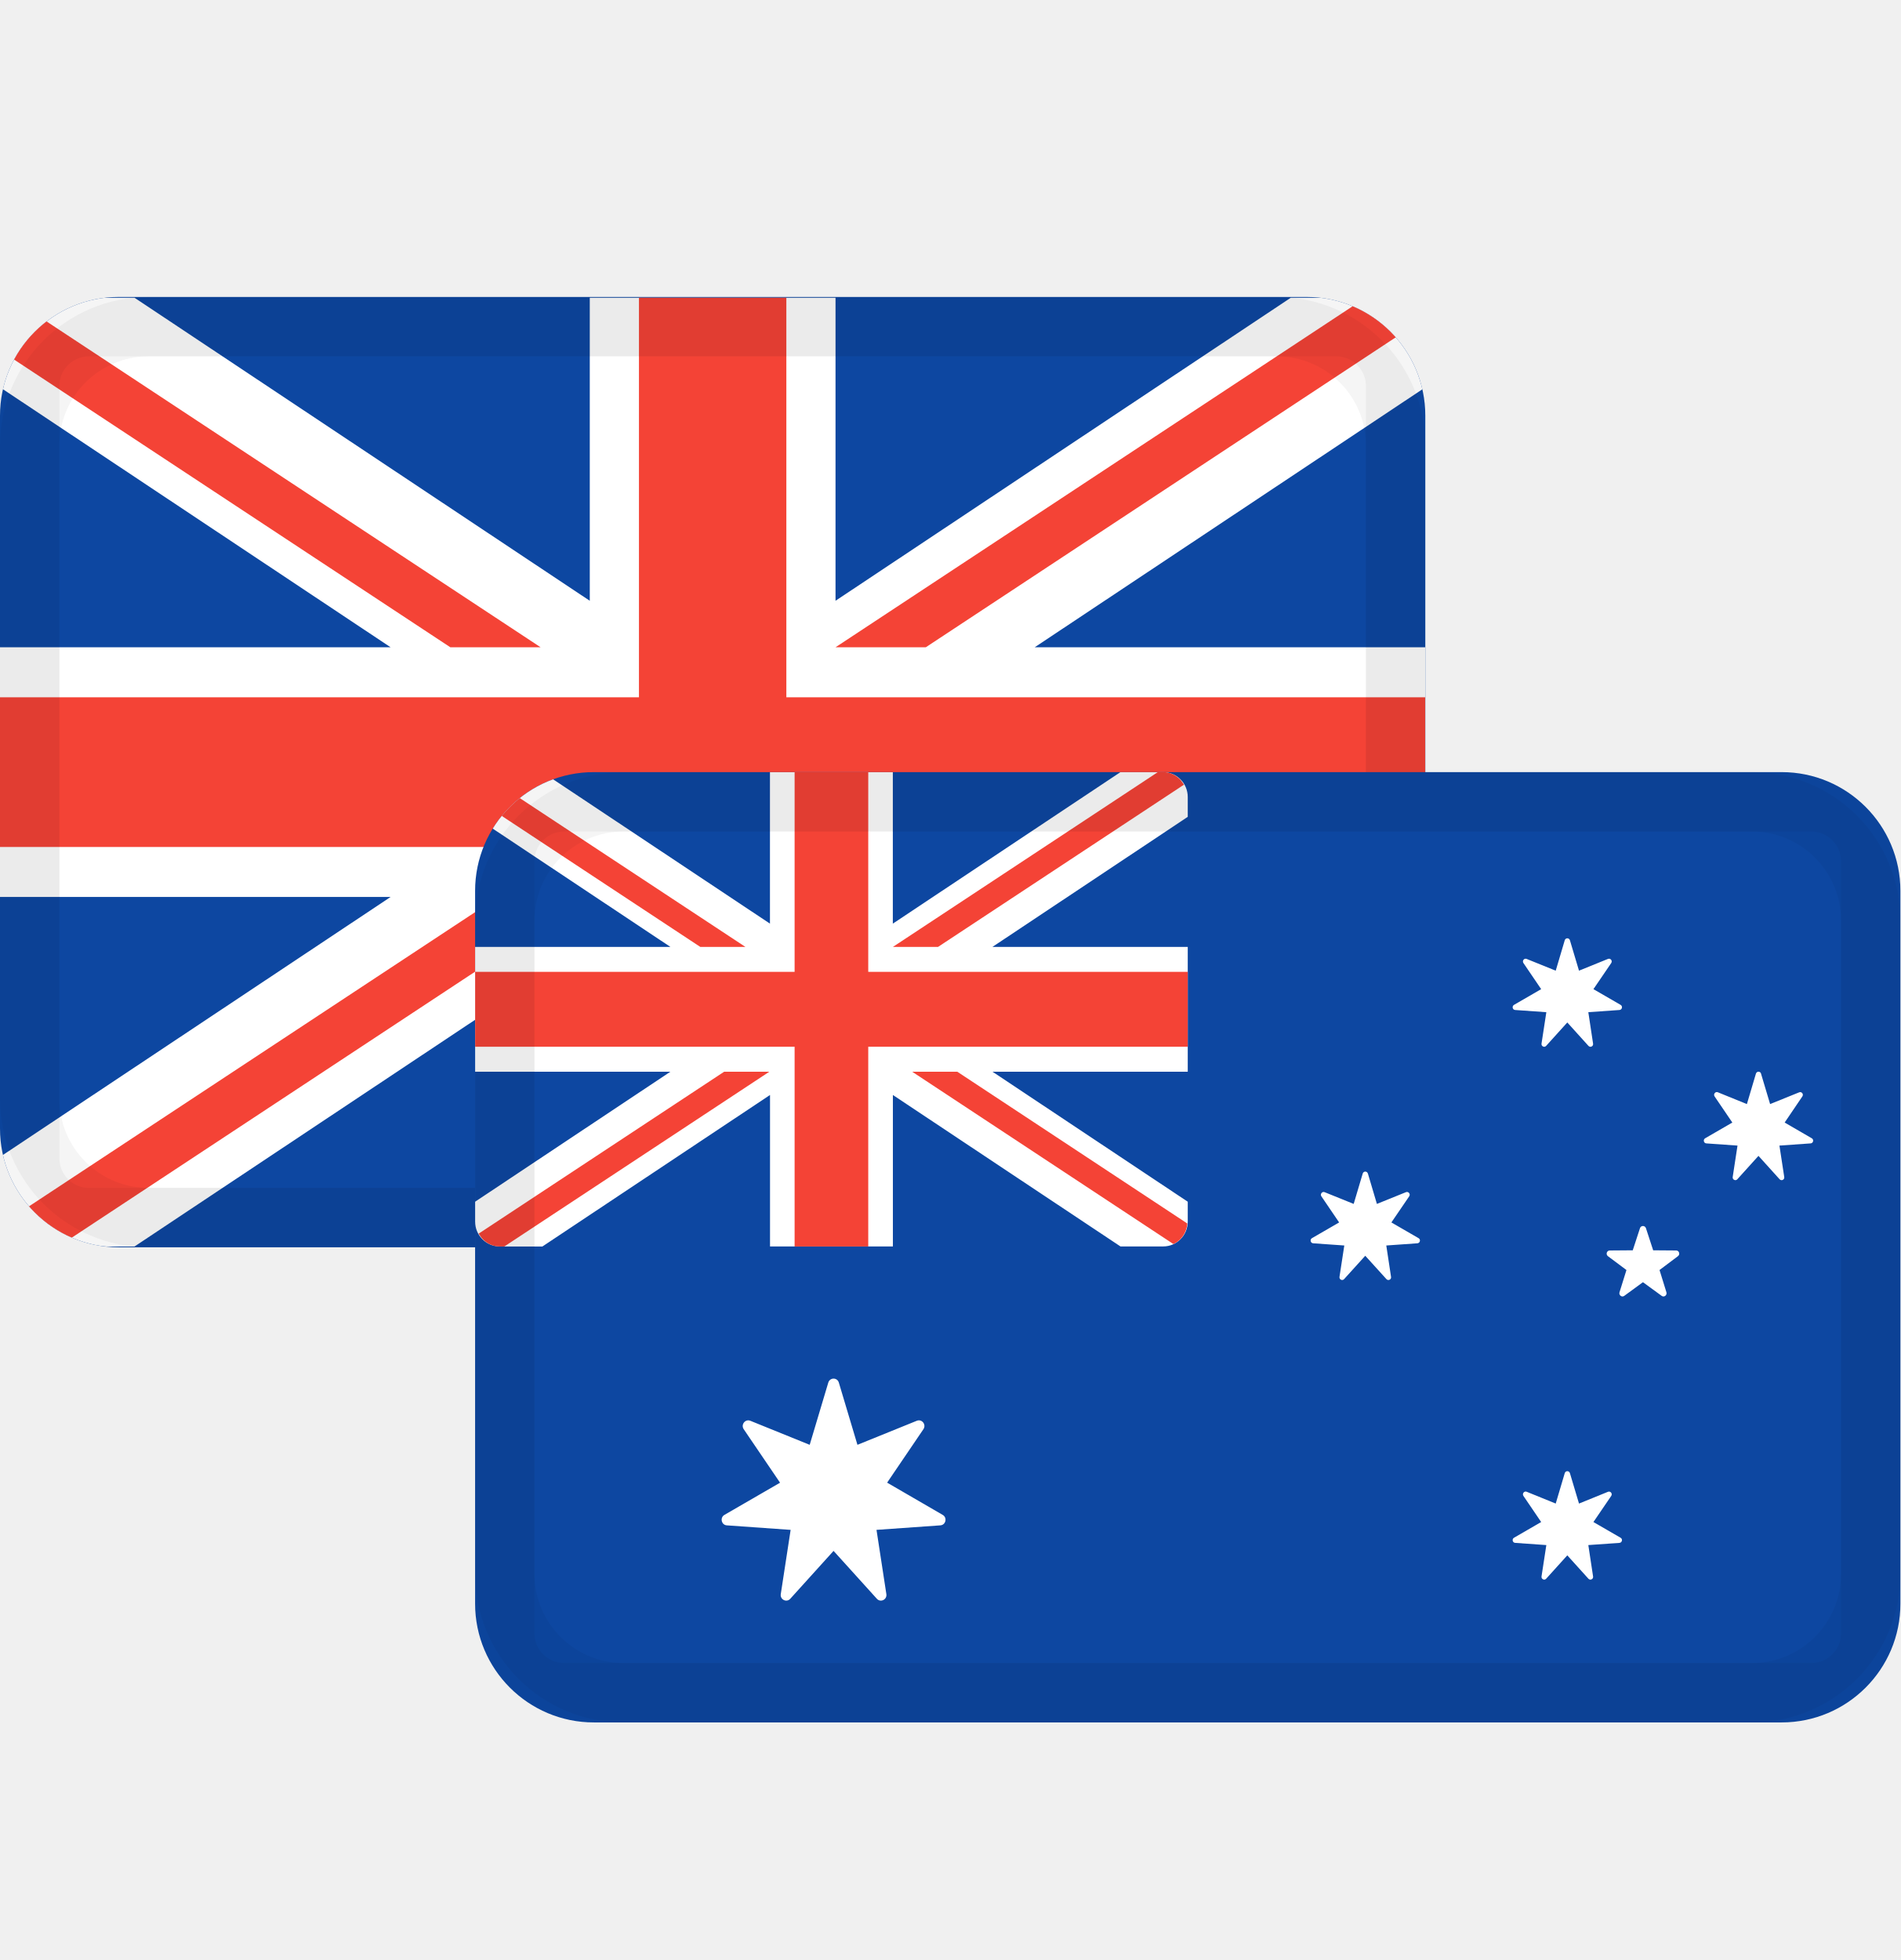
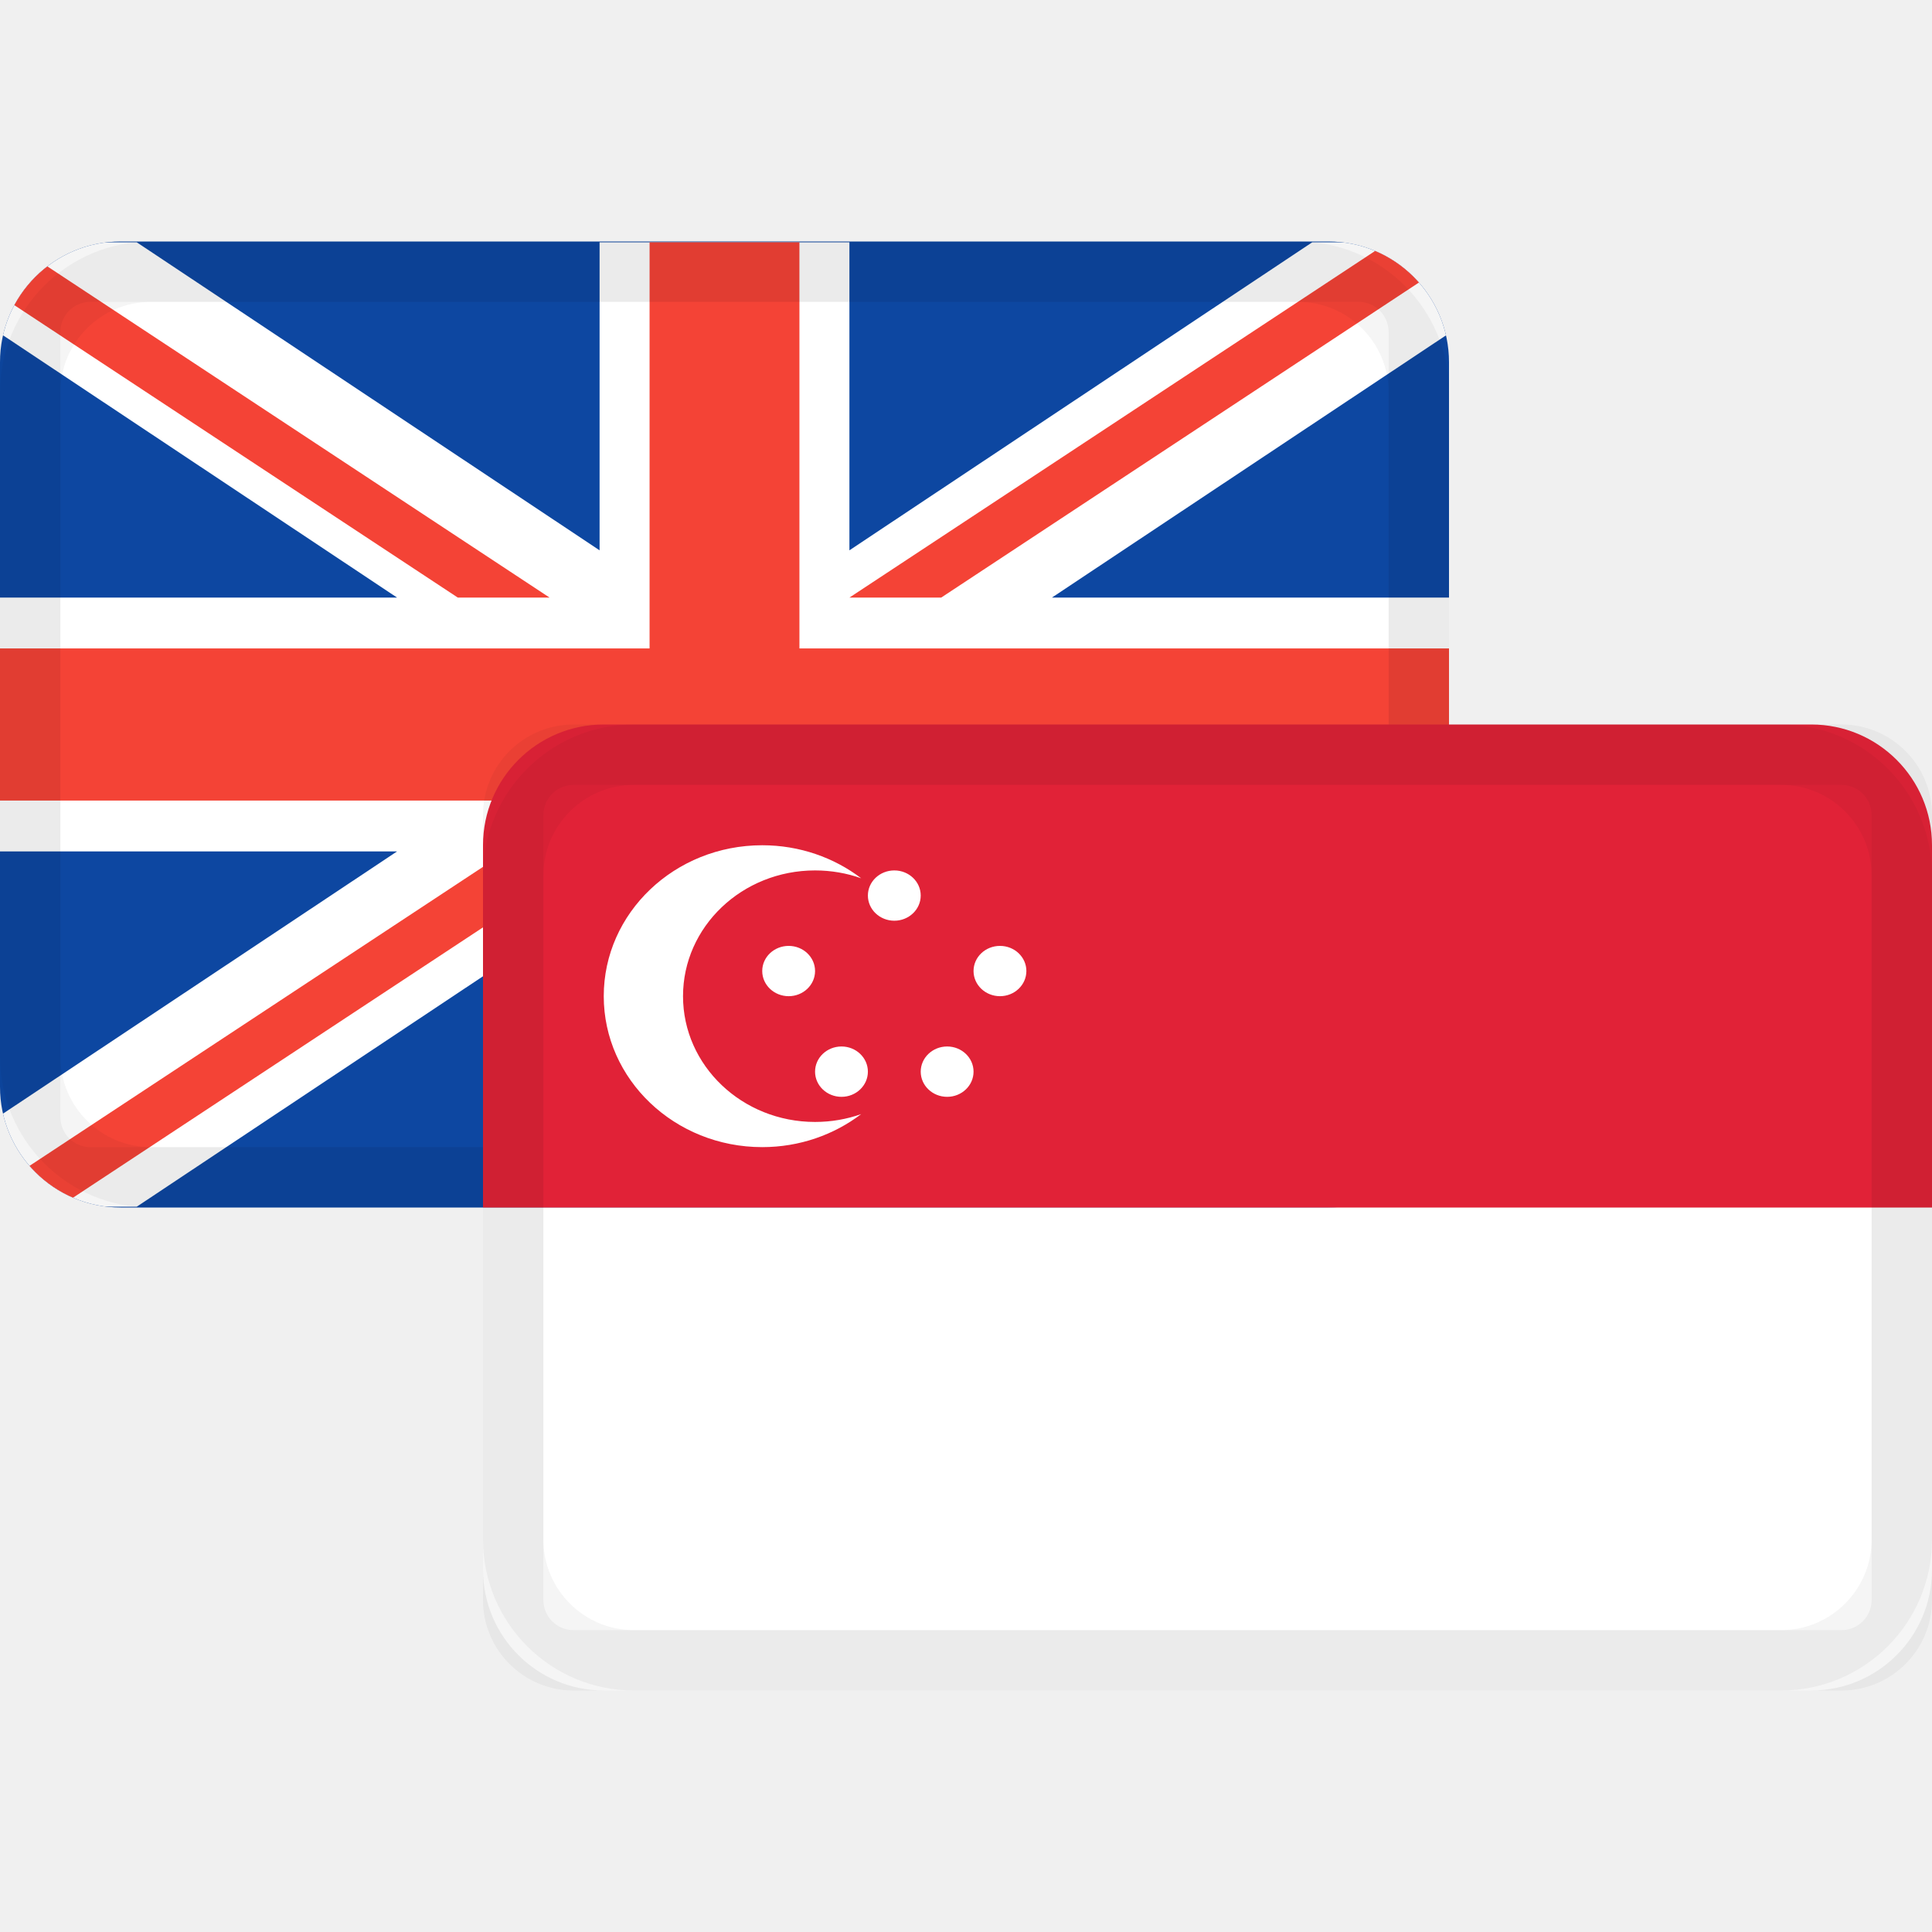
- <svg xmlns="http://www.w3.org/2000/svg" xmlns:xlink="http://www.w3.org/1999/xlink" width="32" height="33" viewBox="0 0 32 33">
+ <svg xmlns="http://www.w3.org/2000/svg" xmlns:xlink="http://www.w3.org/1999/xlink" width="32" height="32" viewBox="0 0 32 32">
  <defs>
-     <rect id="gbpsgdprefix__a" width="24" height="16" x="0" y="0" rx="2" />
-     <rect id="gbpsgdprefix__c" width="24" height="16" x="0" y="0" rx="2" />
+     <rect id="prefix__a" width="24" height="16" x="0" y="0" rx="2" />
  </defs>
-   <g fill="none" fill-rule="evenodd" transform="translate(0 5)">
+   <g fill="none" fill-rule="evenodd" transform="translate(0 4)">
    <g>
-       <mask id="gbpsgdprefix__b" fill="#fff">
-         <use xlink:href="#gbpsgdprefix__a" />
+       <mask id="prefix__b" fill="#fff">
+         <use xlink:href="#prefix__a" />
      </mask>
-       <use fill="#0D47A1" xlink:href="#gbpsgdprefix__a" />
-       <path fill="#FFF" fill-rule="nonzero" d="M23.975 1.537C23.833.673 23.094.013 22.203.013h-.468l-7.666 5.102V.013H9.931v5.102L2.265.013h-.468C.906.013.167.673.025 1.537l6.552 4.361H0v4.204h6.577l-6.552 4.36c.142.865.881 1.525 1.772 1.525h.468l7.666-5.102v5.102h4.138v-5.102l7.666 5.102h.468c.891 0 1.63-.66 1.772-1.524l-6.552-4.361H24V5.898h-6.577l6.552-4.36z" mask="url(#gbpsgdprefix__b)" />
-       <path fill="#F44336" fill-rule="nonzero" d="M13.241.013V6.74H24V9.26H13.241v6.726H10.76V9.26H0V6.74h10.759V.013h2.482zM9.908 10.102l-8.746 5.767c-.228-.087-.433-.22-.606-.389l-.124-.132 7.956-5.246h1.52zm6.329 0l7.527 4.963c-.113.2-.262.378-.439.521l-.137.102-8.471-5.586h1.52zM.725.373l8.378 5.525h-1.52L.19 1.023C.316.766.5.543.725.373zM22.824.125c.286.107.539.287.735.517l-7.97 5.256h-1.52L22.824.125z" mask="url(#gbpsgdprefix__b)" />
-       <rect width="23" height="15" x=".5" y=".5" fill-rule="nonzero" stroke="#000" stroke-opacity=".04" mask="url(#gbpsgdprefix__b)" rx="1" />
+       <use fill="#0D47A1" xlink:href="#prefix__a" />
+       <path fill="#FFF" fill-rule="nonzero" d="M23.975 1.537C23.833.673 23.094.013 22.203.013h-.468l-7.666 5.102V.013H9.931v5.102L2.265.013h-.468C.906.013.167.673.025 1.537l6.552 4.361H0v4.204h6.577l-6.552 4.36c.142.865.881 1.525 1.772 1.525h.468l7.666-5.102v5.102h4.138v-5.102l7.666 5.102h.468c.891 0 1.63-.66 1.772-1.524l-6.552-4.361H24V5.898h-6.577l6.552-4.36z" mask="url(#prefix__b)" />
+       <path fill="#F44336" fill-rule="nonzero" d="M13.241.013V6.74H24V9.26H13.241v6.726H10.76V9.26H0V6.74h10.759V.013h2.482zM9.908 10.102l-8.746 5.767c-.228-.087-.433-.22-.606-.389l-.124-.132 7.956-5.246h1.52zm6.329 0l7.527 4.963c-.113.2-.262.378-.439.521l-.137.102-8.471-5.586h1.52zM.725.373l8.378 5.525h-1.52L.19 1.023C.316.766.5.543.725.373zM22.824.125c.286.107.539.287.735.517l-7.97 5.256h-1.52L22.824.125z" mask="url(#prefix__b)" />
+       <rect width="23" height="15" x=".5" y=".5" fill-rule="nonzero" stroke="#000" stroke-opacity=".04" mask="url(#prefix__b)" rx="1" />
    </g>
    <rect width="23" height="15" x=".5" y=".5" stroke="#000" stroke-opacity=".04" rx="2" />
-     <g transform="translate(8 8)">
-       <mask id="gbpsgdprefix__d" fill="#fff">
-         <use xlink:href="#gbpsgdprefix__c" />
-       </mask>
-       <use fill="#0D47A1" fill-rule="nonzero" xlink:href="#gbpsgdprefix__c" />
-       <path fill="#FFF" fill-rule="nonzero" d="M.414 7.987h.719l3.833-2.551v2.55h2.069v-2.55l3.832 2.55h.72c.228 0 .413-.187.413-.42v-.333L8.712 5.044H12V2.943H8.711L12 .753V.42c0-.232-.185-.42-.414-.42h-.719L7.034 2.551V0H4.965v2.551L1.258.084C.825.222.464.522.241.914l3.048 2.029H0v2.101h3.289L0 7.233v.333c0 .233.185.42.414.42zM6.125 10.279l.313 1.047 1-.405c.086-.034.163.065.111.142l-.611.9.936.543c.08.046.052.17-.04.176l-1.075.076.166 1.082c.014.092-.098.147-.16.078l-.729-.806-.729.806c-.062.069-.174.014-.16-.078l.166-1.082-1.075-.076c-.091-.006-.119-.13-.04-.176l.937-.542-.612-.901c-.052-.077.026-.176.111-.142l1 .405.313-1.047c.027-.09.152-.09.178 0zm12.31 1.524l.153.512.488-.198c.042-.017.08.031.055.069l-.3.44.458.265c.039.022.025.083-.02.086l-.524.037.08.528c.008.045-.047.072-.078.039l-.356-.394-.356.394c-.03.033-.085.006-.078-.039l.081-.528-.525-.037c-.045-.003-.058-.064-.02-.086l.458-.265-.299-.44c-.025-.038.013-.086.054-.07l.49.199.152-.512c.013-.044.074-.044.087 0zm1.18-4.125c.016-.048.083-.048.1 0l.122.373.387.003c.05 0 .071.065.03.096l-.31.233.116.375c.015.049-.04.09-.08.06l-.315-.23-.315.23c-.04.03-.095-.011-.08-.06l.117-.375-.312-.233c-.04-.03-.02-.095.03-.096l.388-.003.122-.373zm-4.582-.92l.152.512.49-.198c.041-.016.08.032.054.07l-.3.44.458.265c.039.022.025.082-.02.086l-.524.037.08.528c.008.045-.047.072-.078.038l-.356-.393-.356.393c-.03.034-.085.007-.078-.038l.081-.528-.525-.037c-.045-.004-.058-.064-.02-.086l.458-.265-.299-.44c-.025-.038.013-.086.054-.07l.49.198.152-.511c.013-.044.074-.044.087 0zm6.62-1.681l.153.512.49-.198c.04-.017.079.031.053.069l-.298.44.457.265c.039.023.025.083-.02.086l-.525.037.081.529c.007.045-.047.072-.078.038l-.356-.394-.356.394c-.03.033-.085.007-.078-.038l.081-.529-.525-.037c-.045-.003-.058-.063-.02-.086l.458-.265-.299-.44c-.025-.038.013-.086.054-.07l.49.199.152-.512c.013-.044.074-.044.087 0zm-3.218-2.246l.153.512.488-.198c.042-.017.08.031.055.069l-.3.44.458.265c.039.023.025.083-.02.086l-.524.037.08.529c.008.045-.047.072-.078.038l-.356-.394-.356.394c-.03.034-.085.007-.078-.038l.081-.529-.525-.037c-.045-.003-.058-.063-.02-.086l.458-.265-.299-.44c-.025-.038.013-.086.054-.069l.49.198.152-.512c.013-.044.074-.044.087 0z" mask="url(#gbpsgdprefix__d)" />
-       <path fill="#F44336" fill-rule="nonzero" d="M6.62 0v3.363H12v1.261H6.62v3.363H5.38V4.624H0V3.363h5.38V0h1.24zM4.955 5.044L.492 7.987H.414c-.123 0-.23-.057-.305-.145l-.05-.071 4.135-2.727h.76zm3.164 0L11.993 7.6c-.012.154-.102.284-.234.346l-4.4-2.902h.76zM.685.393l3.867 2.55h-.76L.386.696C.473.584.574.482.685.393zM11.586 0c.122 0 .227.056.301.141l.05.07-4.142 2.732h-.76L11.496 0h.09z" mask="url(#gbpsgdprefix__d)" />
-       <rect width="23" height="15" x=".5" y=".5" fill-rule="nonzero" stroke="#000" stroke-opacity=".04" mask="url(#gbpsgdprefix__d)" rx="1" />
+     <g fill-rule="nonzero" transform="translate(8 8)">
+       <path fill="#FFF" d="M0 8h24v6c0 1.105-.895 2-2 2H2c-1.105 0-2-.895-2-2V8z" />
+       <path fill="#E12237" d="M2 0h20c1.105 0 2 .895 2 2v6H0V2C0 .895.895 0 2 0z" />
+       <path fill="#FFF" d="M4.625 2c.62 0 1.19.205 1.639.547-.238-.084-.495-.13-.764-.13-1.208 0-2.187.932-2.187 2.083 0 1.15.979 2.083 2.187 2.083.269 0 .526-.046.764-.13-.45.342-1.02.547-1.639.547C3.175 7 2 5.88 2 4.5S3.175 2 4.625 2zm1.313 3.333c.241 0 .437.187.437.417 0 .23-.196.417-.437.417-.242 0-.438-.187-.438-.417 0-.23.196-.417.438-.417zm1.75 0c.241 0 .437.187.437.417 0 .23-.196.417-.437.417-.242 0-.438-.187-.438-.417 0-.23.196-.417.438-.417zM5.063 3.667c.241 0 .437.186.437.416 0 .23-.196.417-.437.417-.242 0-.438-.187-.438-.417 0-.23.196-.416.438-.416zm3.5 0c.241 0 .437.186.437.416 0 .23-.196.417-.437.417-.242 0-.438-.187-.438-.417 0-.23.196-.416.438-.416zm-1.75-1.25c.241 0 .437.186.437.416 0 .23-.196.417-.437.417-.242 0-.438-.187-.438-.417 0-.23.196-.416.438-.416z" />
+       <rect width="23" height="15" x=".5" y=".5" stroke="#000" stroke-opacity=".04" rx="1" />
    </g>
    <rect width="23" height="15" x="8.5" y="8.5" stroke="#000" stroke-opacity=".04" rx="2" />
  </g>
</svg>
